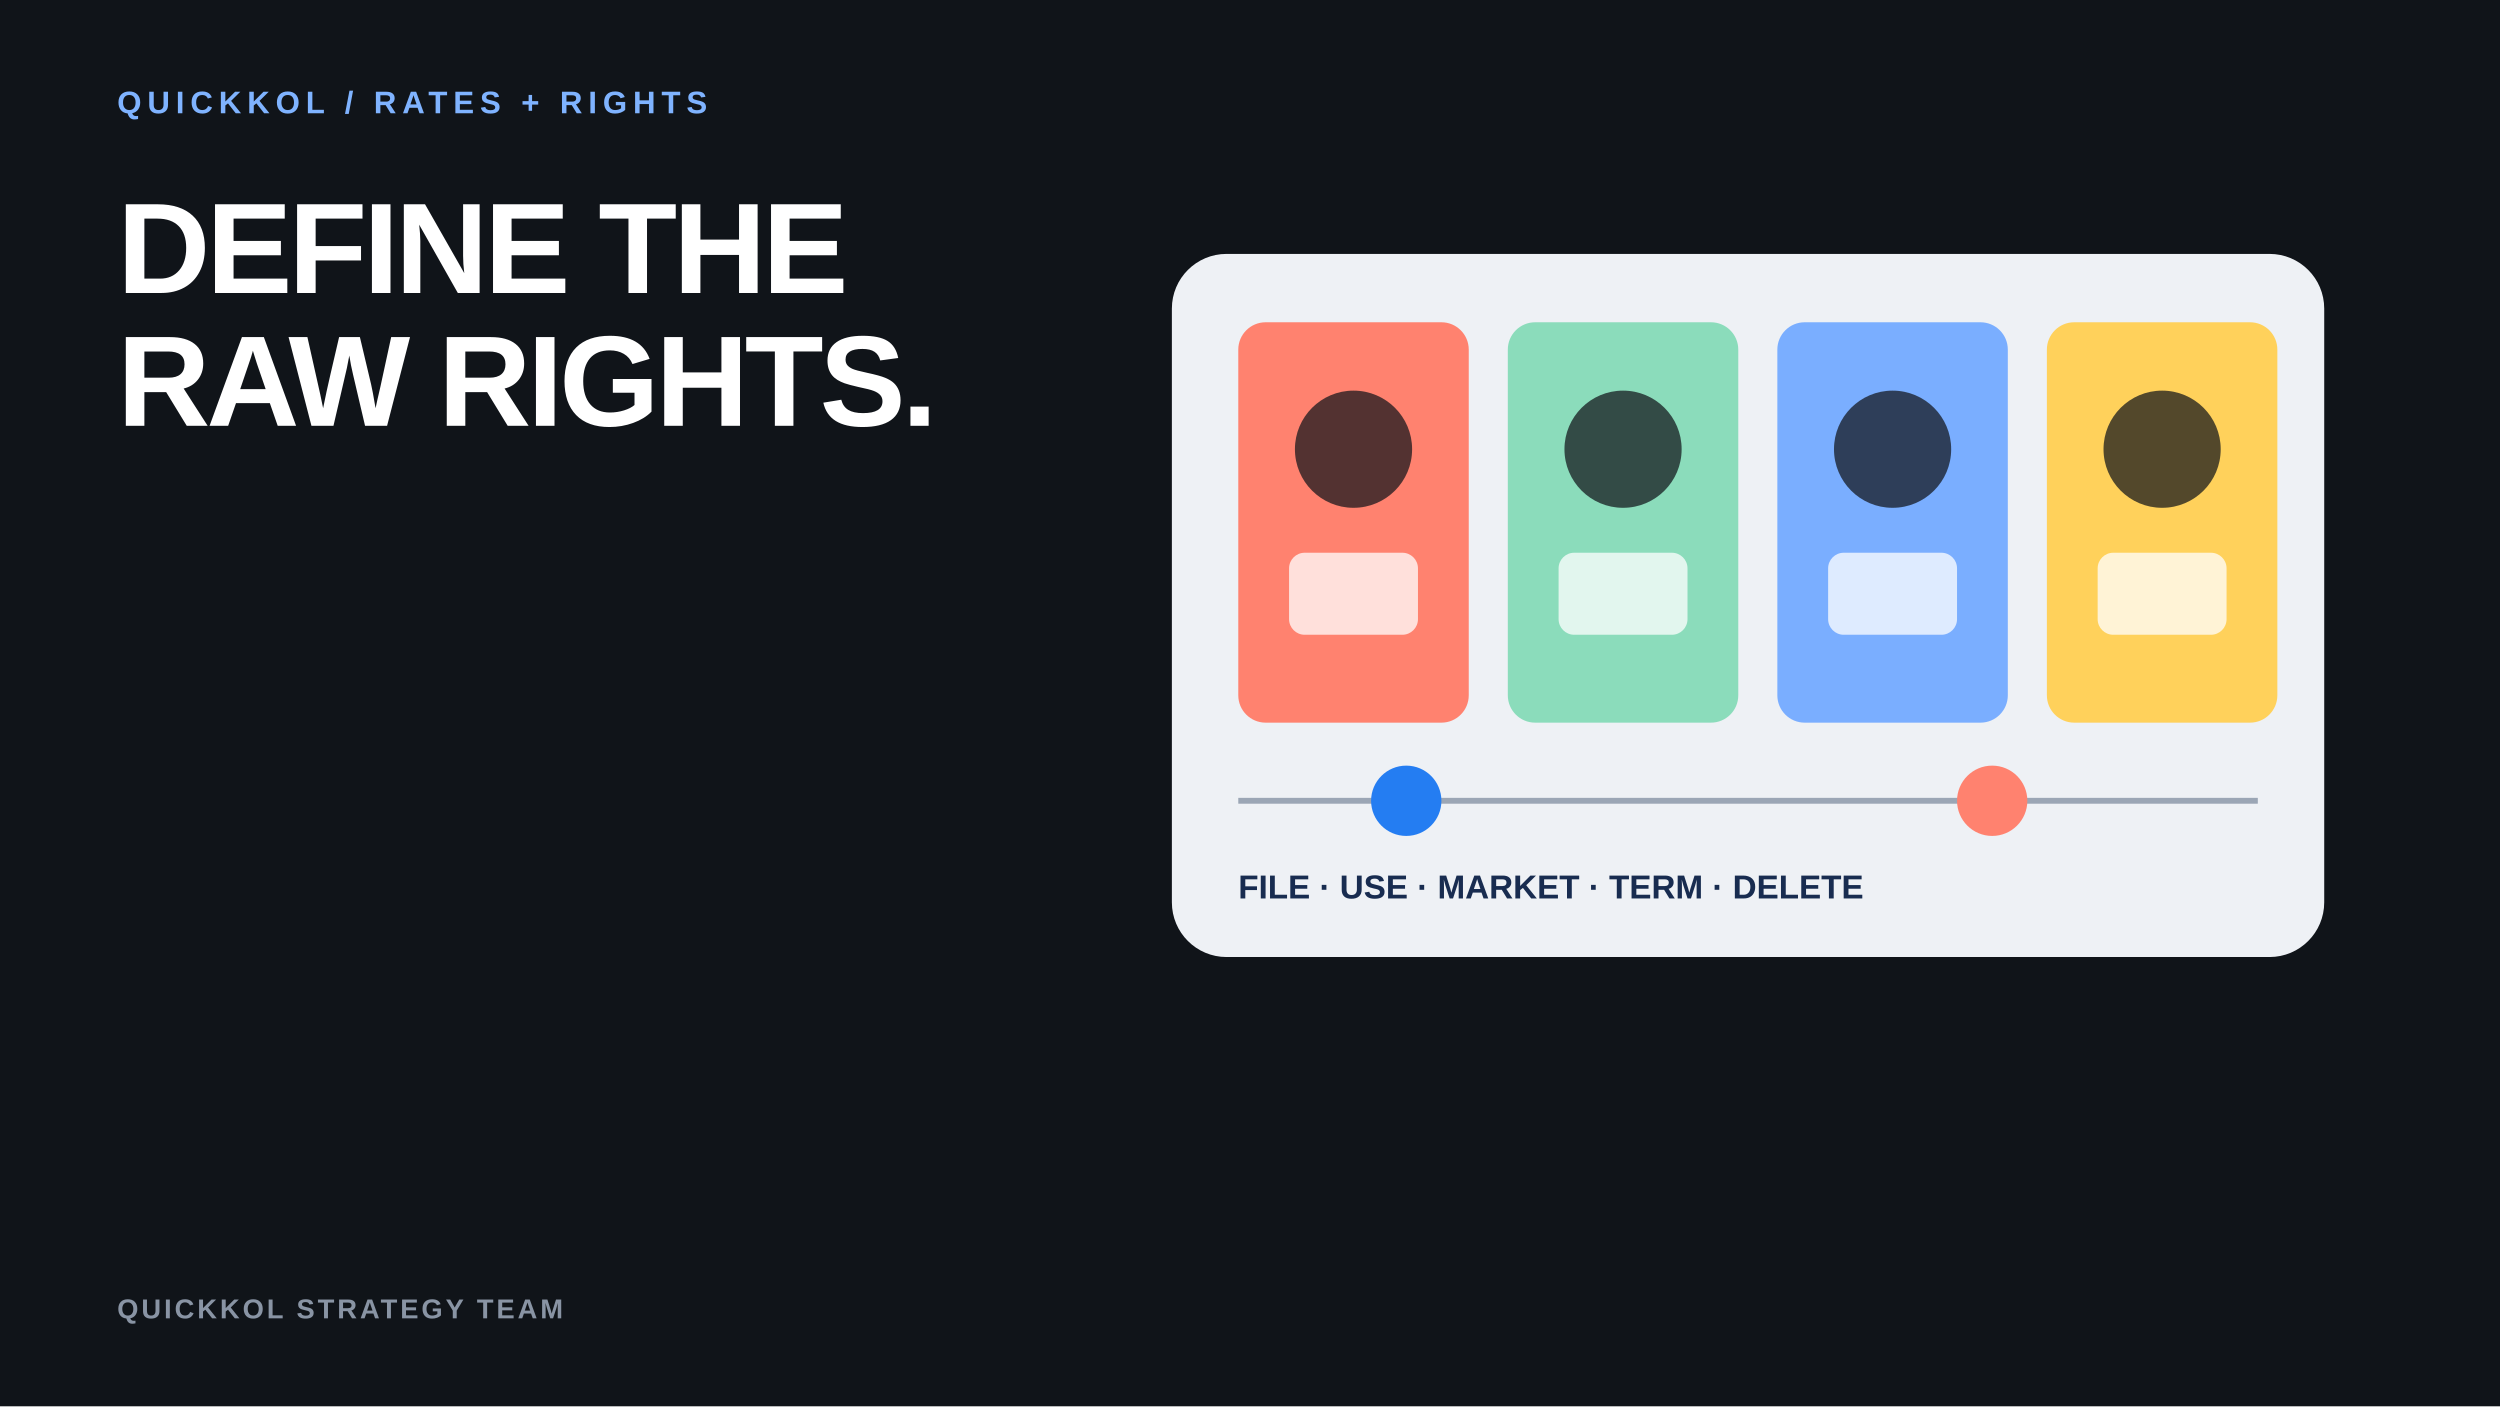
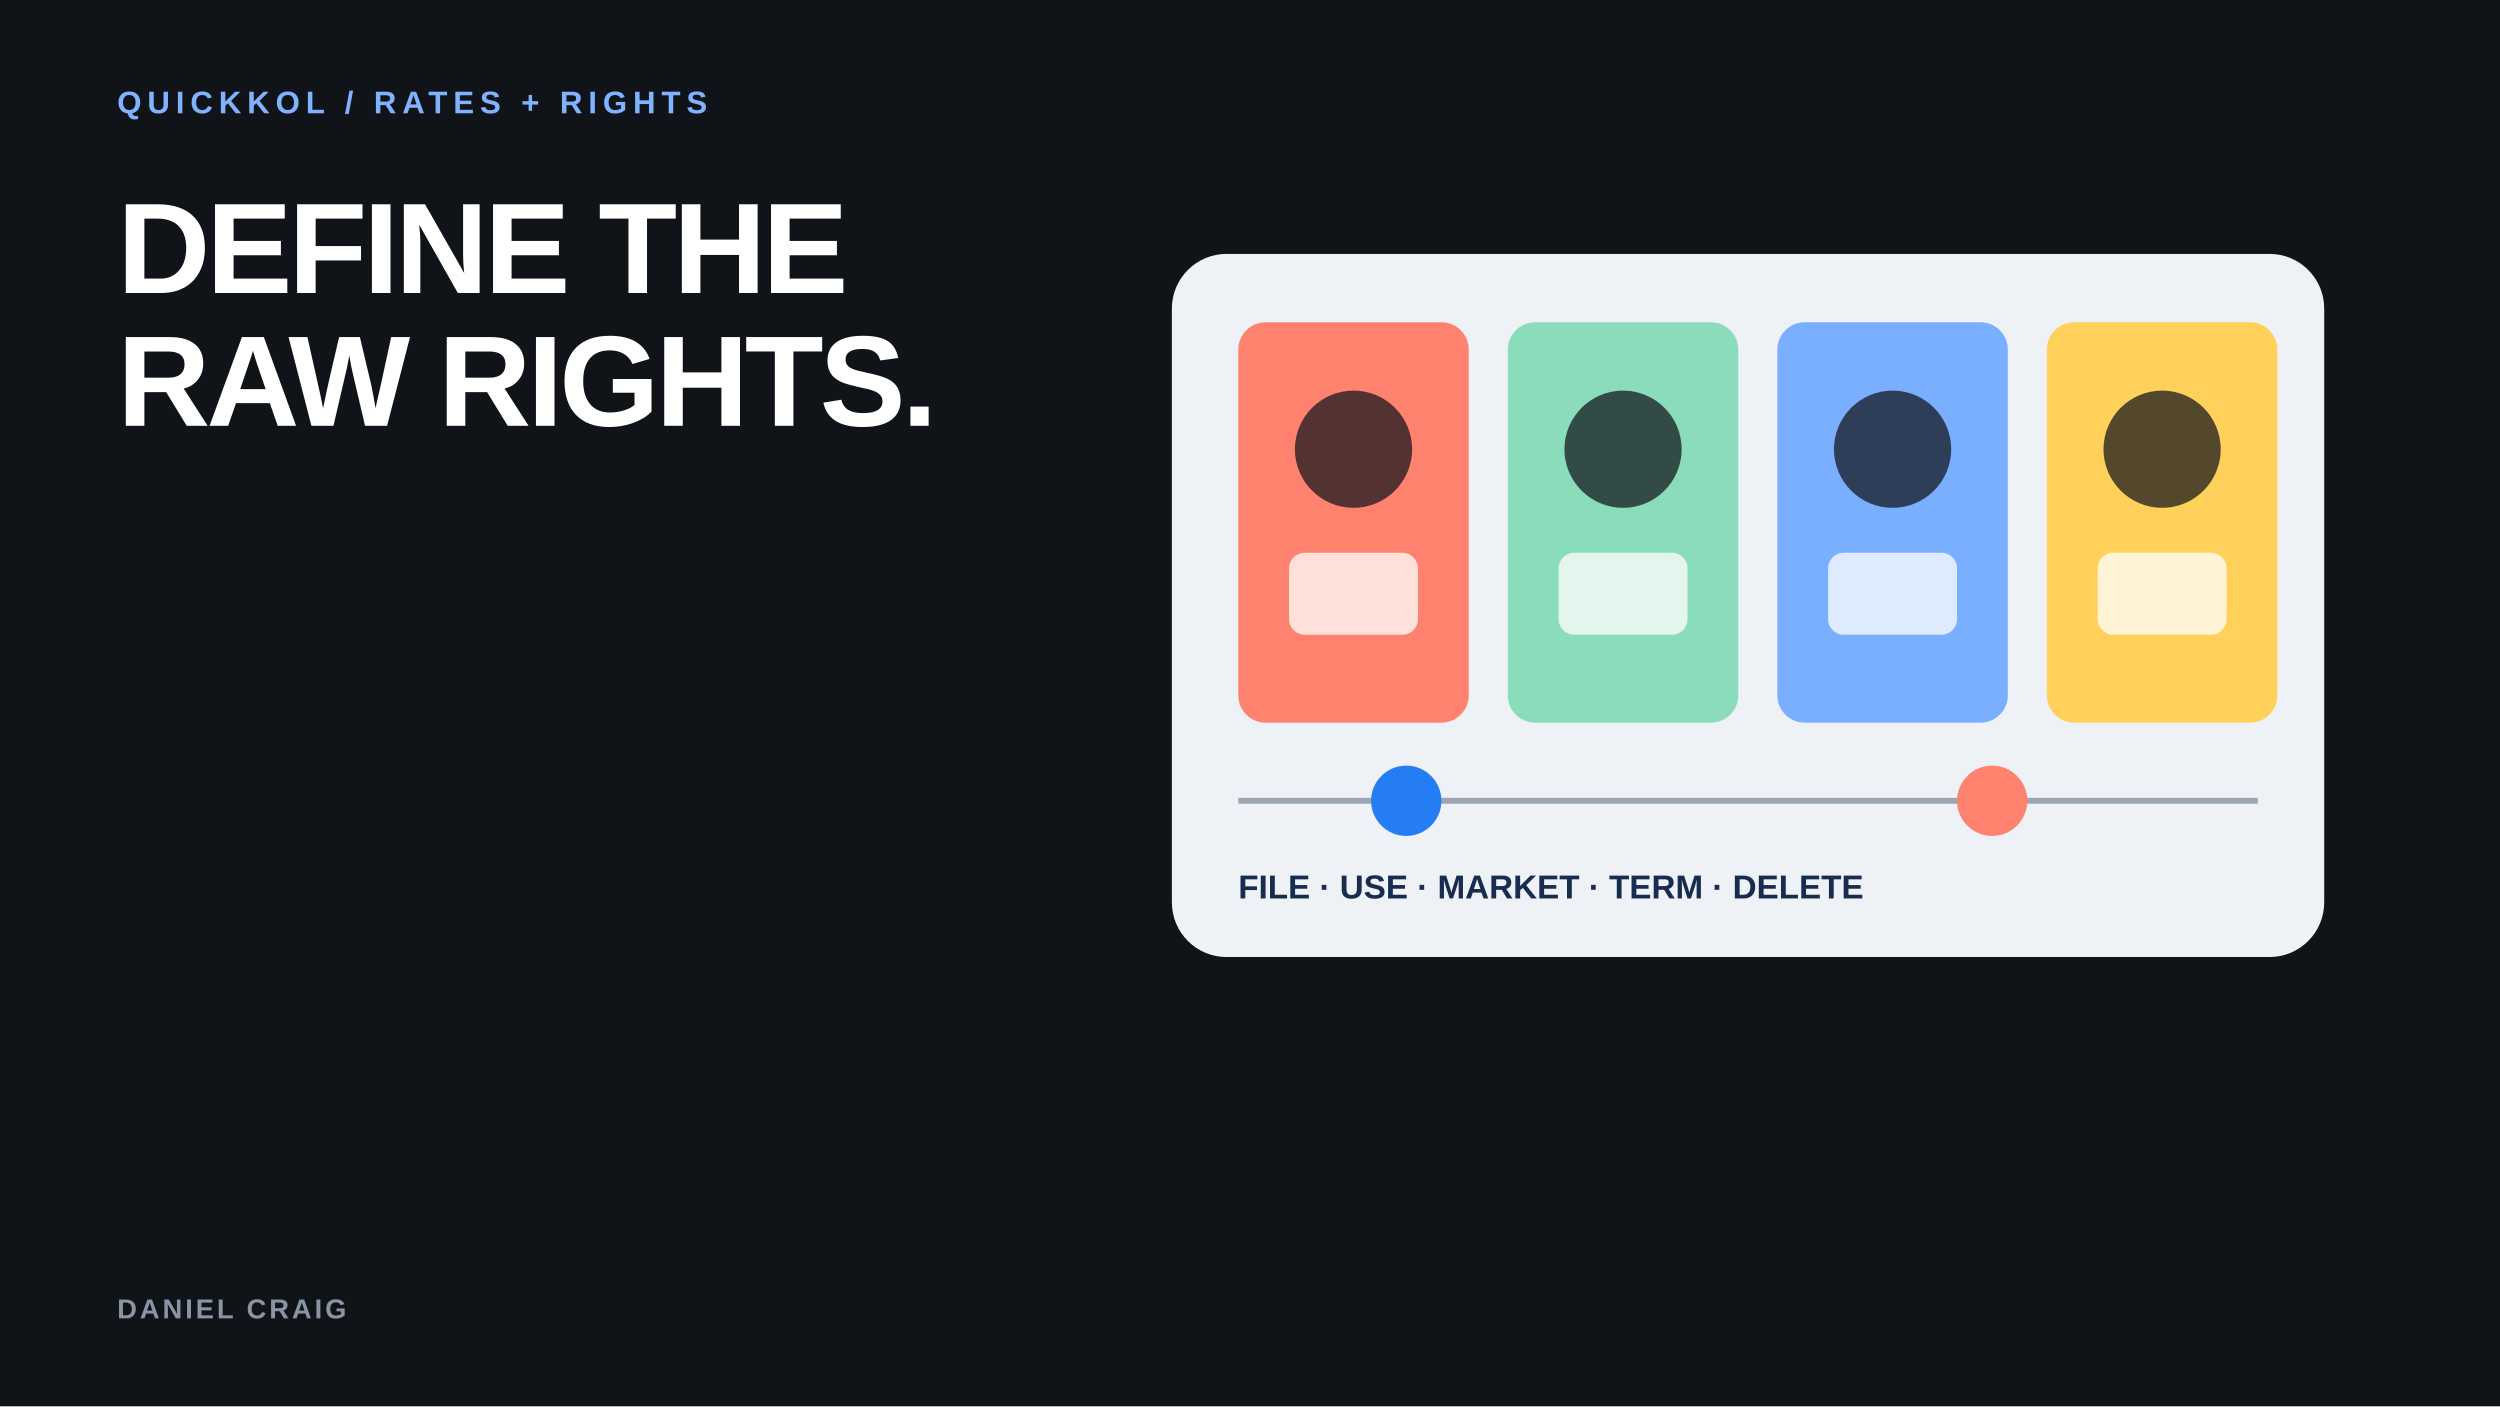
<svg xmlns="http://www.w3.org/2000/svg" width="1280" height="720" viewBox="0 0 1280 720" role="img">
  <rect width="1280" height="720" fill="#101419" />
  <text x="60" y="58" font-family="Arial, Helvetica, sans-serif" font-size="16" font-weight="700" letter-spacing="3" fill="#7fb3ff">QUICKKOL / RATES + RIGHTS</text>
  <text x="60" y="150" font-family="Arial, Helvetica, sans-serif" font-size="66" font-weight="800" letter-spacing="-2" fill="#ffffff">DEFINE THE<tspan x="60" dy="68">RAW RIGHTS.</tspan>
  </text>
  <g transform="translate(600 130)">
    <rect width="590" height="360" rx="28" fill="#eef1f5" />
    <g>
      <rect x="34" y="35" width="118" height="205" rx="14" fill="#ff826f" />
      <circle cx="93" cy="100" r="30" fill="#101419" opacity=".72" />
      <rect x="60" y="153" width="66" height="42" rx="8" fill="#ffffff" opacity=".75" />
      <rect x="172" y="35" width="118" height="205" rx="14" fill="#8bdcbb" />
      <circle cx="231" cy="100" r="30" fill="#101419" opacity=".72" />
      <rect x="198" y="153" width="66" height="42" rx="8" fill="#ffffff" opacity=".75" />
      <rect x="310" y="35" width="118" height="205" rx="14" fill="#7aaeff" />
      <circle cx="369" cy="100" r="30" fill="#101419" opacity=".72" />
      <rect x="336" y="153" width="66" height="42" rx="8" fill="#ffffff" opacity=".75" />
      <rect x="448" y="35" width="118" height="205" rx="14" fill="#ffd15b" />
      <circle cx="507" cy="100" r="30" fill="#101419" opacity=".72" />
      <rect x="474" y="153" width="66" height="42" rx="8" fill="#ffffff" opacity=".75" />
    </g>
    <path d="M34 280h522" stroke="#9ba6b5" stroke-width="3" />
    <circle cx="120" cy="280" r="18" fill="#247df2" />
    <circle cx="420" cy="280" r="18" fill="#ff826f" />
    <text x="34" y="330" font-family="Arial, Helvetica, sans-serif" font-size="17" font-weight="700" fill="#182c50">FILE · USE · MARKET · TERM · DELETE</text>
  </g>
-   <text x="60" y="675" font-family="Arial, Helvetica, sans-serif" font-size="14" font-weight="700" letter-spacing="1.5" fill="#8994a4">QUICKKOL STRATEGY TEAM</text>
+   <text x="60" y="675" font-family="Arial, Helvetica, sans-serif" font-size="14" font-weight="700" letter-spacing="1.5" fill="#8994a4">DANIEL CRAIG</text>
</svg>
